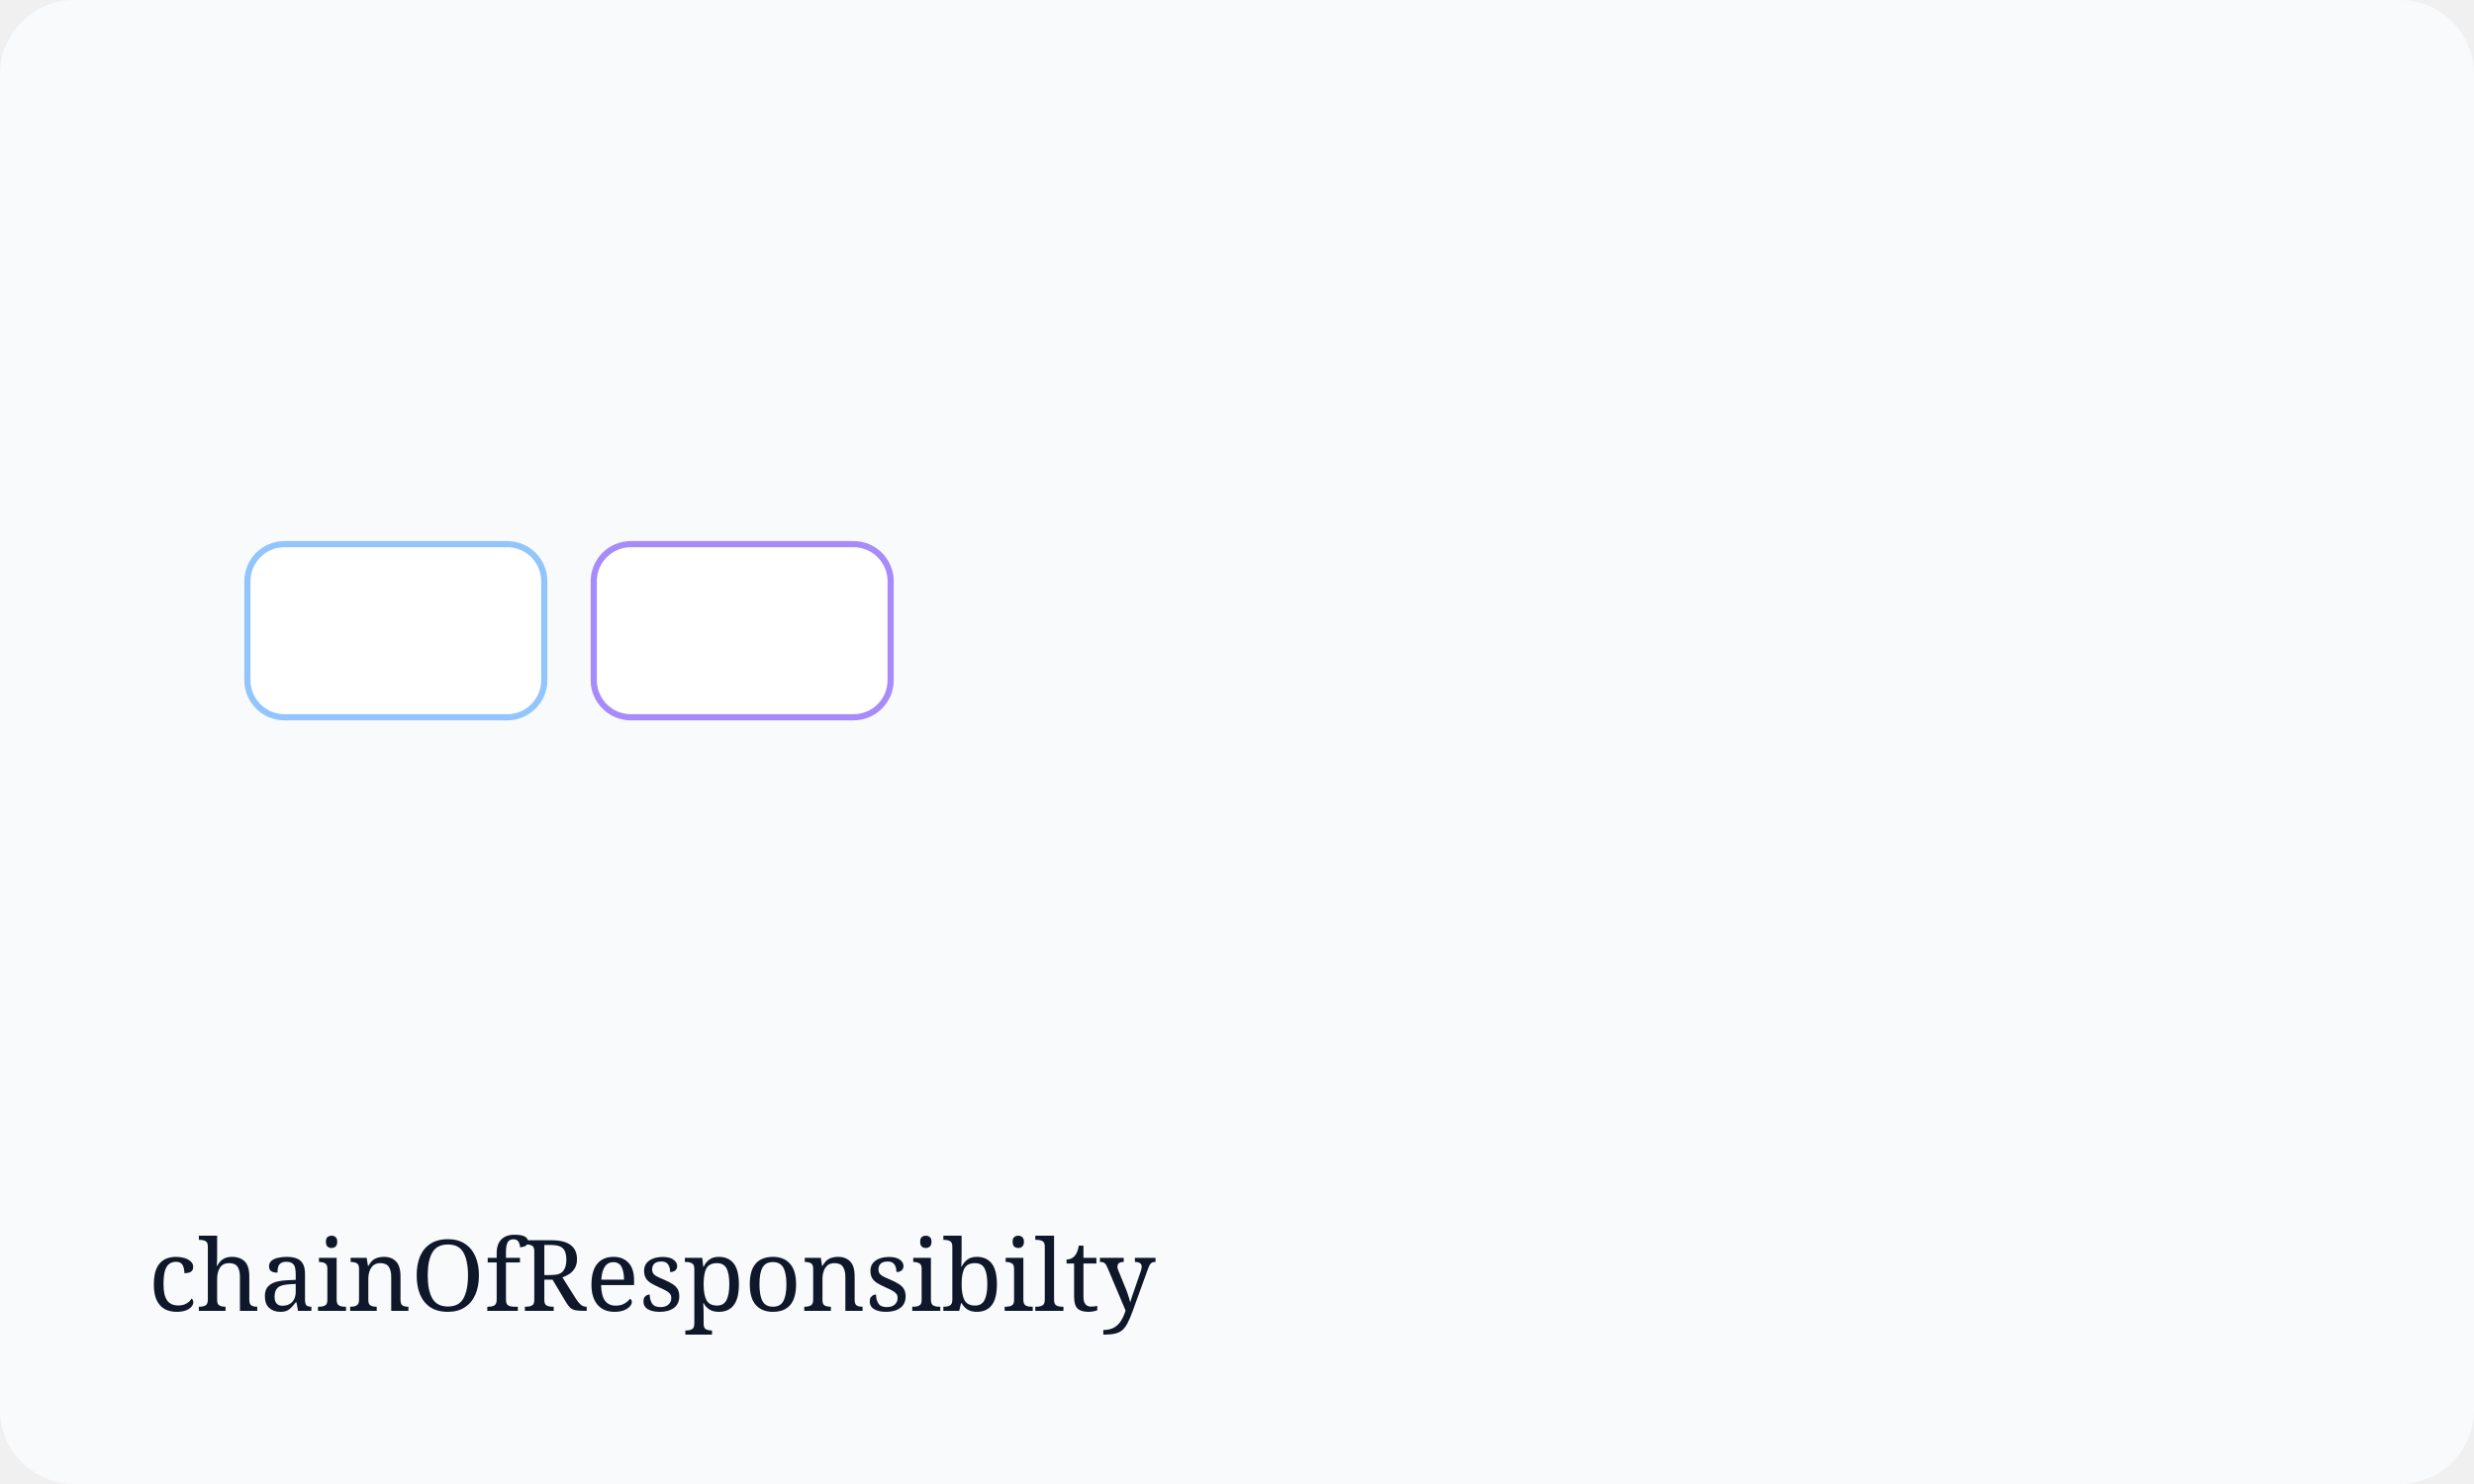
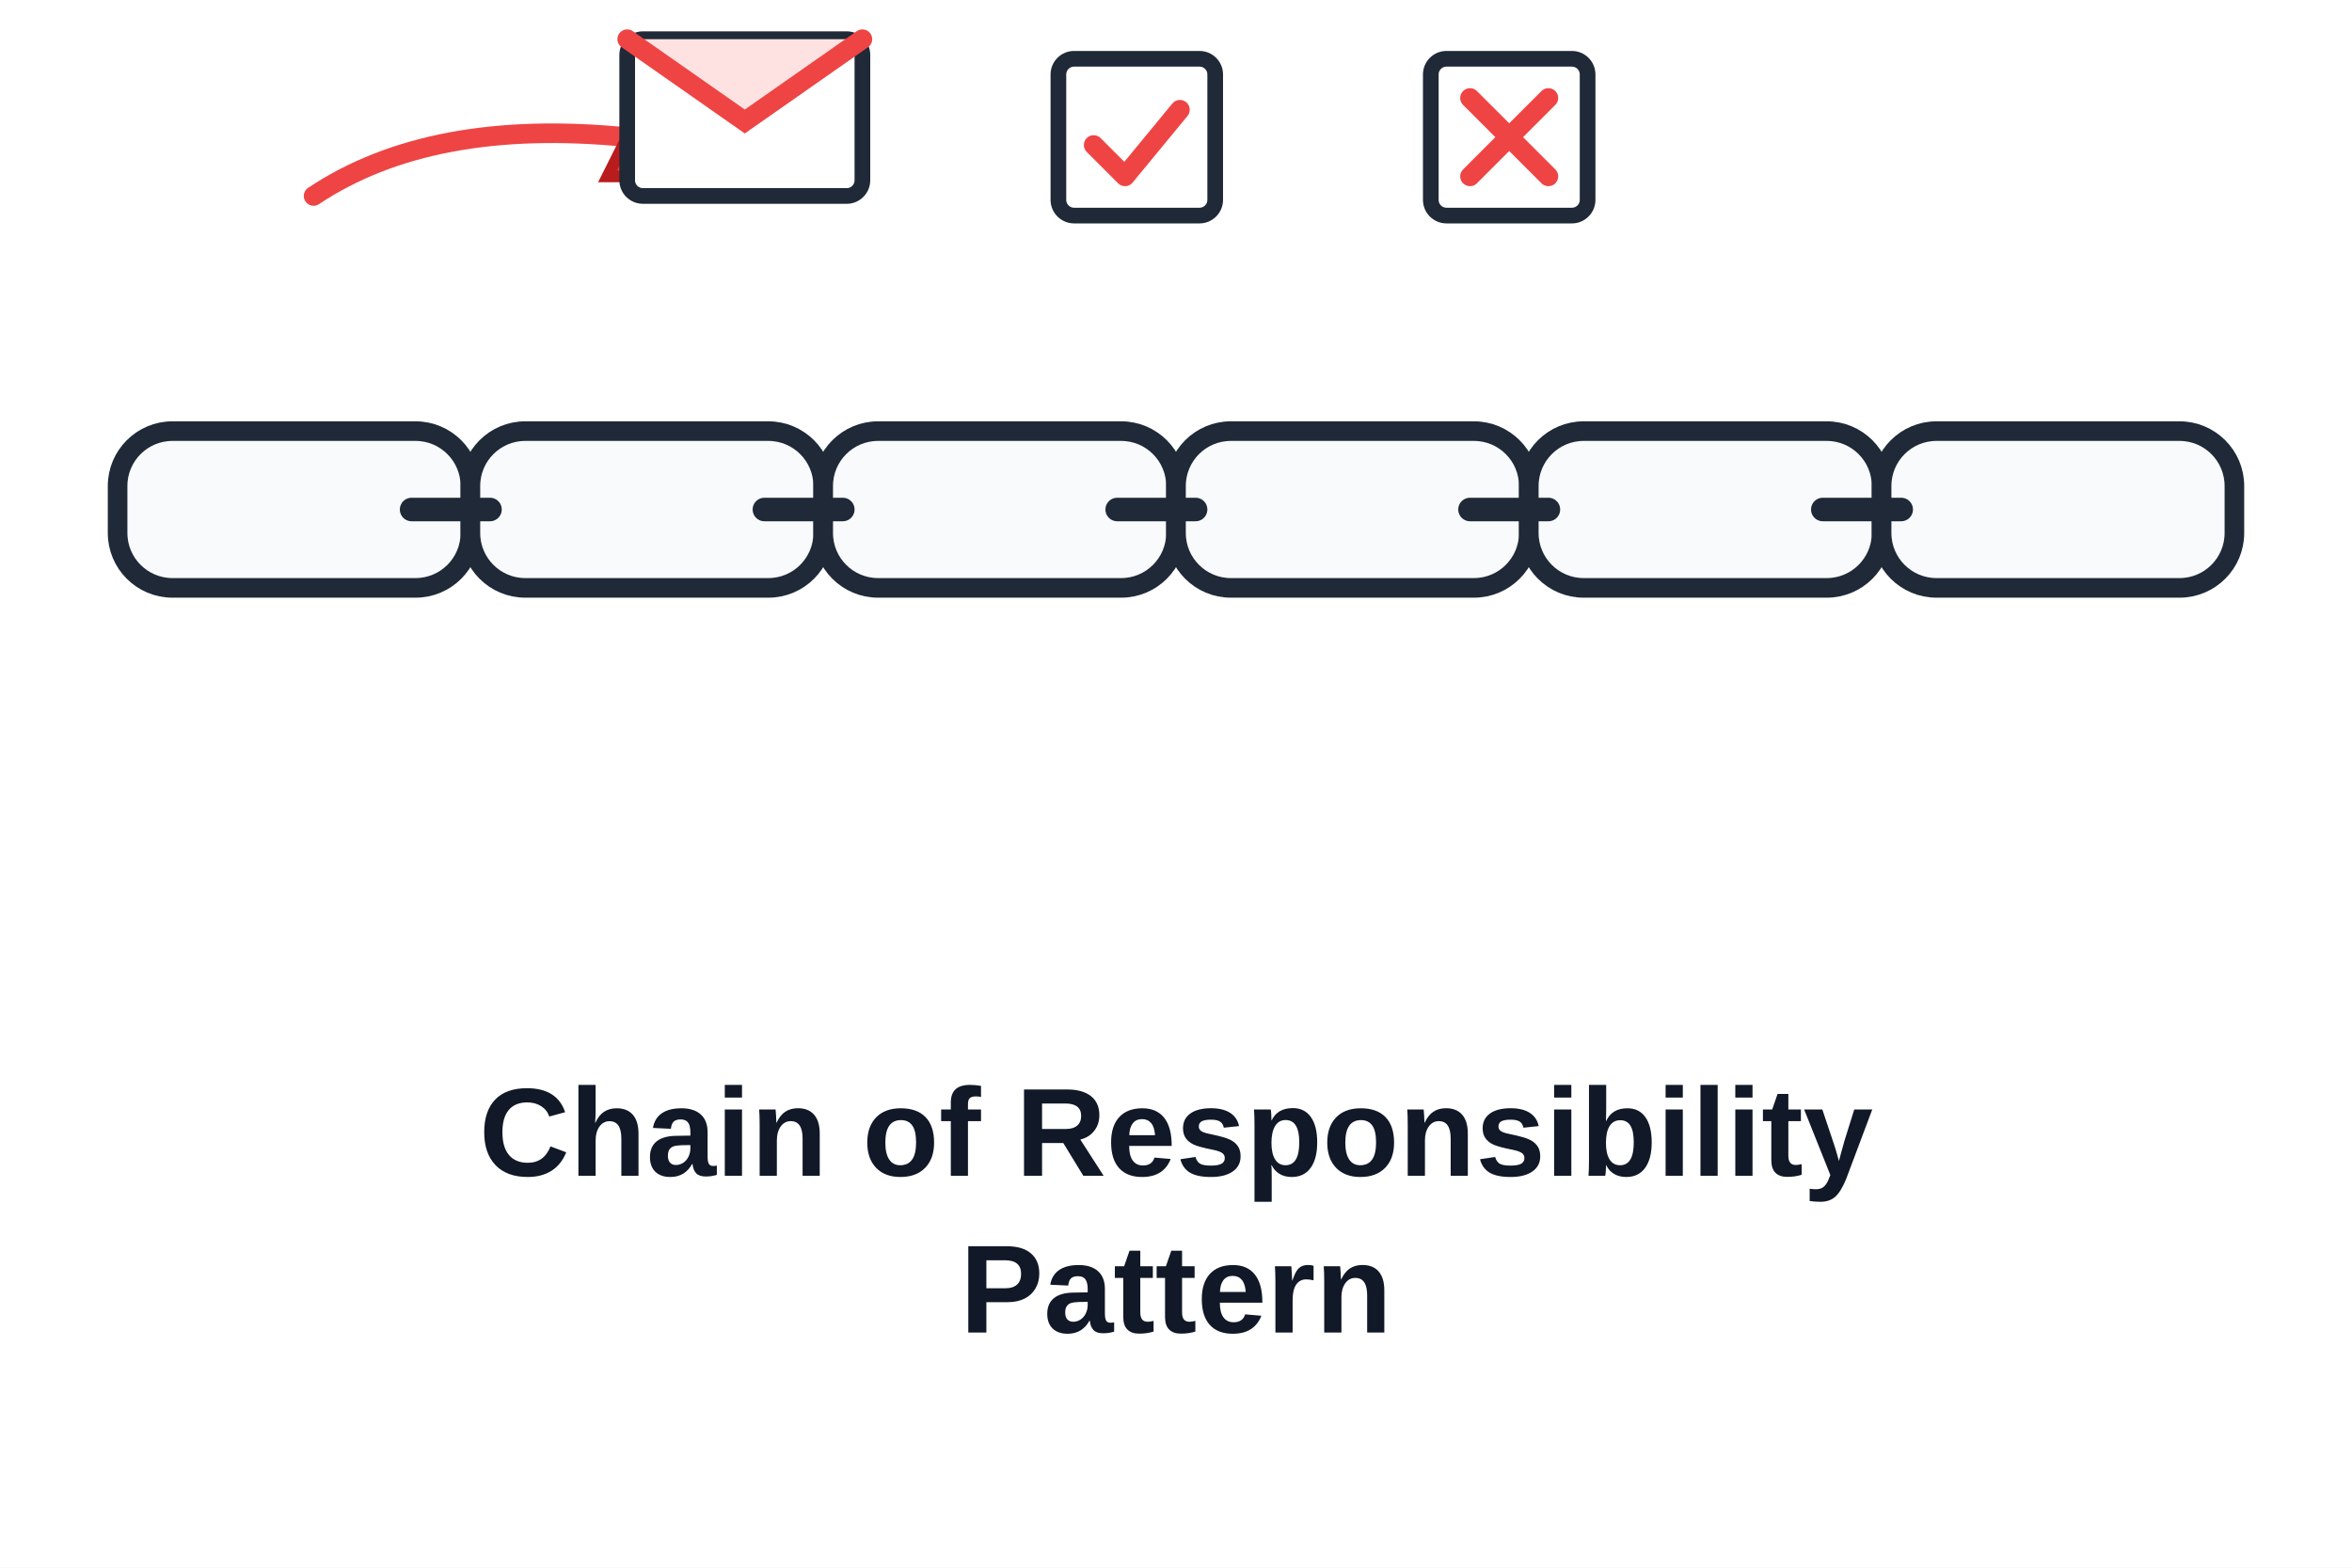
- <svg xmlns="http://www.w3.org/2000/svg" width="400" height="240" viewBox="0 0 400 240">
-   <rect width="100%" height="100%" fill="#f8fafc" rx="12" />
-   <g transform="translate(0,12)">
+ <svg xmlns="http://www.w3.org/2000/svg" width="1200" height="800" viewBox="0 0 1200 800">
+   <defs>
+     <style>
+       .bg { fill: #ffffff; }
+       .link { fill:#f8fafc; stroke:#1f2937; stroke-width:10; }
+       .connector { stroke:#1f2937; stroke-width:12; stroke-linecap:round; }
+       .accent { fill:#ef4444; stroke:#b91c1c; stroke-width:6; }
+       .icon-stroke { stroke:#1f2937; stroke-width:8; fill:#ffffff; }
+       .title { font-family: 'Helvetica Neue', Arial, sans-serif; font-weight:700; fill:#111827; font-size:64px; text-anchor:middle; }
+     </style>
+   </defs>
+   <rect class="bg" x="0" y="0" width="1200" height="800" />
+   <g transform="translate(60,140)">
    <g>
-       <rect x="40" y="76" width="48" height="28" rx="6" fill="#fff" stroke="#93c5fd" />
-       <rect x="96" y="76" width="48" height="28" rx="6" fill="#fff" stroke="#a78bfa" />
+       <rect class="link" x="0" y="80" width="180" height="80" rx="28" />
+       <rect class="link" x="180" y="80" width="180" height="80" rx="28" />
+       <rect class="link" x="360" y="80" width="180" height="80" rx="28" />
+       <rect class="link" x="540" y="80" width="180" height="80" rx="28" />
+       <rect class="link" x="720" y="80" width="180" height="80" rx="28" />
+       <rect class="link" x="900" y="80" width="180" height="80" rx="28" />
+     </g>
+     <g stroke="#1f2937" stroke-width="10" fill="none">
+       <path d="M150 120 h40" class="connector" />
+       <path d="M330 120 h40" class="connector" />
+       <path d="M510 120 h40" class="connector" />
+       <path d="M690 120 h40" class="connector" />
+       <path d="M870 120 h40" class="connector" />
    </g>
  </g>
-   <text x="24" y="212" font-family="Merriweather, Georgia, serif" font-size="16" fill="#0f172a">chainOfResponsibilty</text>
+   <g transform="translate(120,20)">
+     <path d="M40 80 q60 -40 160 -30" fill="none" stroke="#ef4444" stroke-width="10" stroke-linecap="round" />
+     <polygon points="200,50 190,70 210,70" class="accent" />
+     <g transform="translate(200,0)">
+       <rect x="0" y="0" width="120" height="80" rx="8" class="icon-stroke" />
+       <path d="M0 0 L60 42 L120 0" stroke="#ef4444" stroke-width="10" fill="#fee2e2" stroke-linecap="round" />
+     </g>
+     <g transform="translate(420,10)">
+       <rect x="0" y="0" width="80" height="80" rx="8" class="icon-stroke" />
+       <path d="M18 44 L34 60 L62 26" stroke="#ef4444" stroke-width="10" fill="none" stroke-linecap="round" stroke-linejoin="round" />
+     </g>
+     <g transform="translate(610,10)">
+       <rect x="0" y="0" width="80" height="80" rx="8" class="icon-stroke" />
+       <path d="M20 20 L60 60 M60 20 L20 60" stroke="#ef4444" stroke-width="10" stroke-linecap="round" />
+     </g>
+   </g>
+   <text class="title" x="600" y="600">Chain of Responsibility</text>
+   <text class="title" x="600" y="680">Pattern</text>
</svg>
